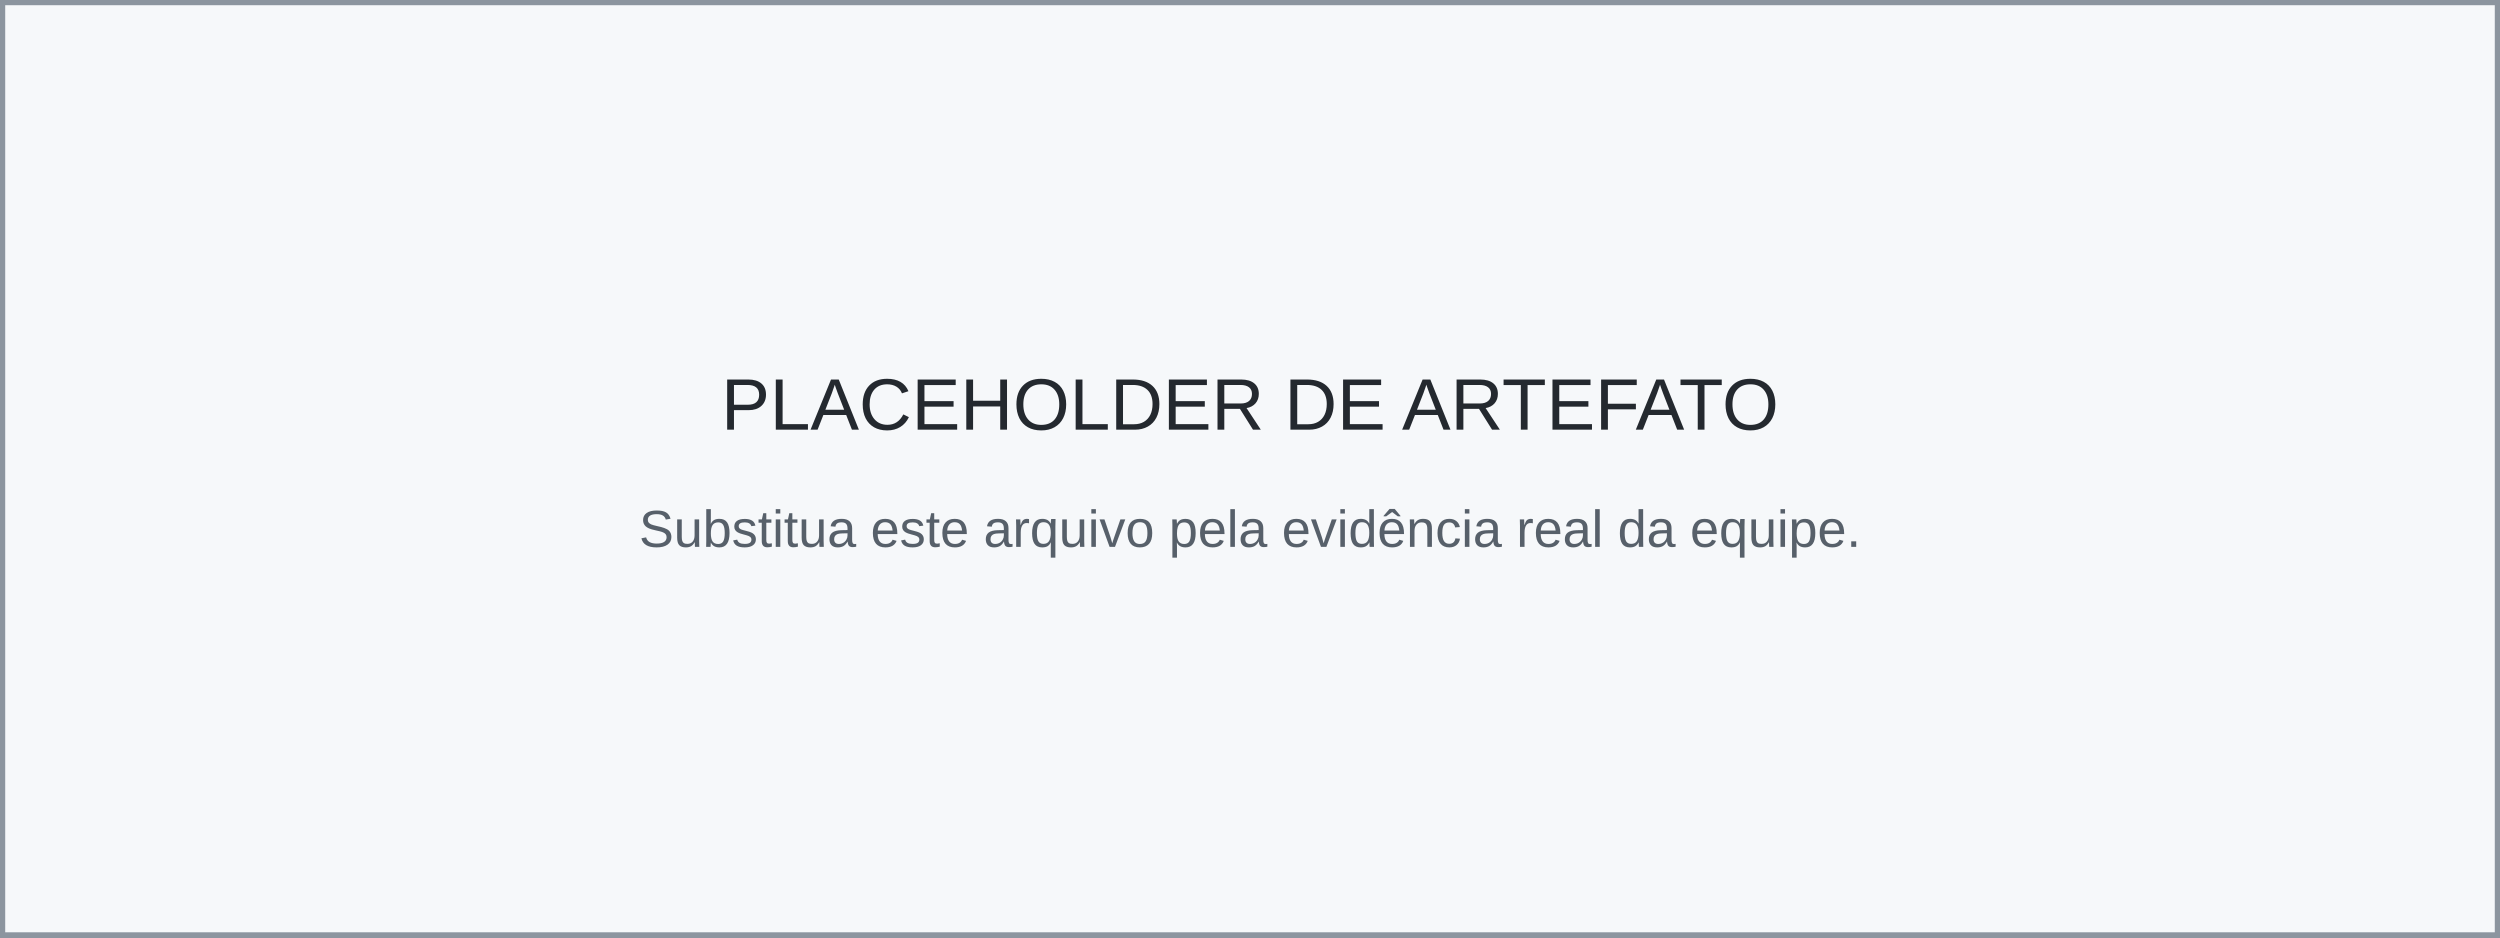
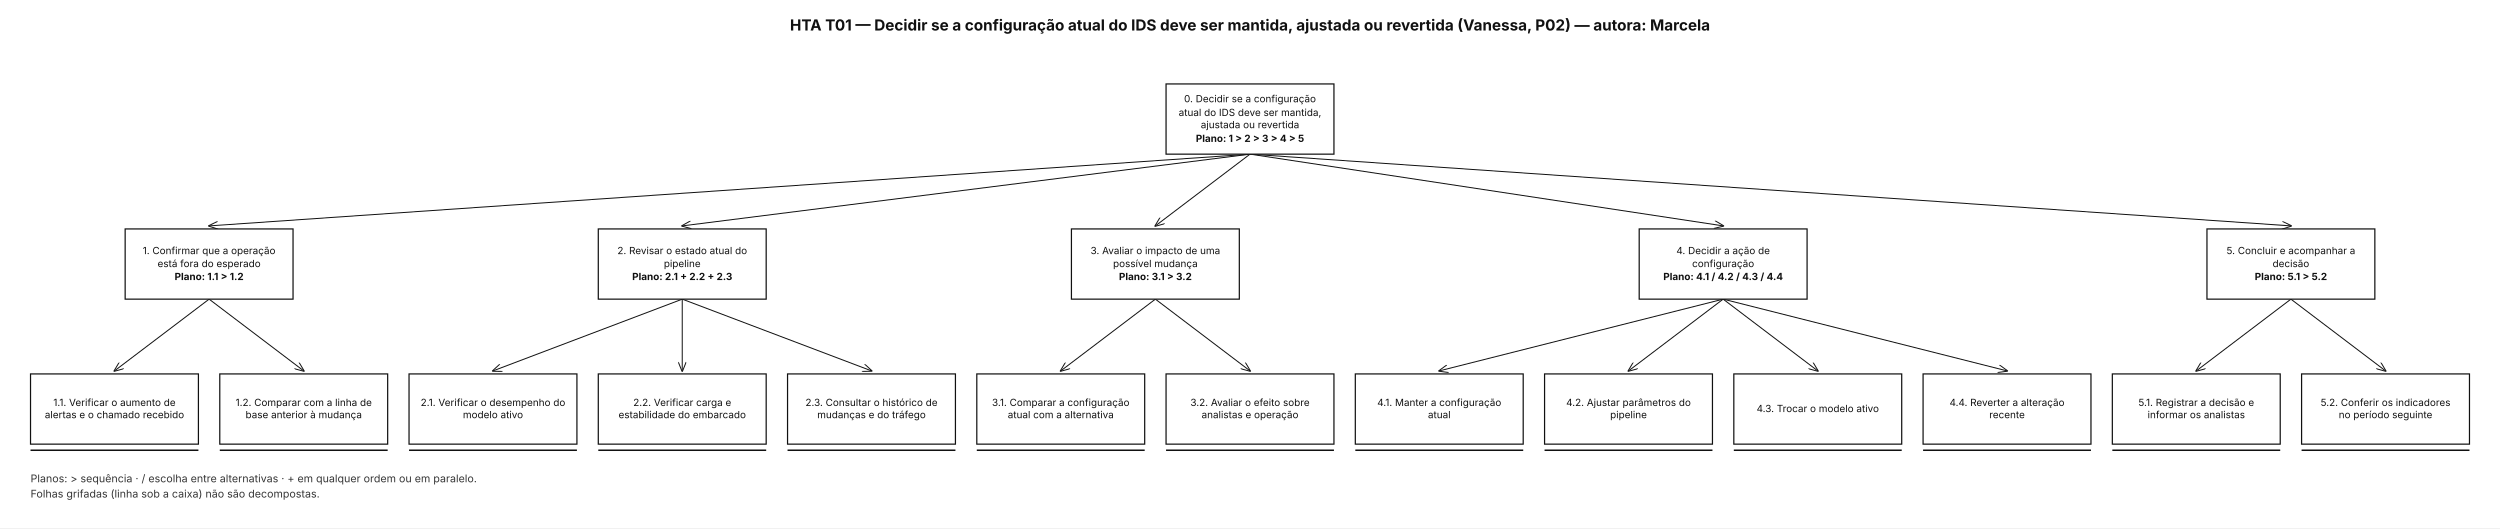
- <svg xmlns="http://www.w3.org/2000/svg" width="960" height="360" viewBox="0 0 960 360">
-   <rect width="100%" height="100%" fill="#f6f8fa" stroke="#8c959f" stroke-width="4" />
-   <text x="480" y="165" text-anchor="middle" font-family="Arial, sans-serif" font-size="28" fill="#24292f">PLACEHOLDER DE ARTEFATO</text>
-   <text x="480" y="210" text-anchor="middle" font-family="Arial, sans-serif" font-size="20" fill="#57606a">Substitua este arquivo pela evidência real da equipe.</text>
+ <svg xmlns="http://www.w3.org/2000/svg" width="3276" height="692" viewBox="0 0 3276 692">
+   <rect width="100%" height="100%" fill="white" />
+   <defs>
+     <marker id="a" markerWidth="10" markerHeight="8" refX="9" refY="4" orient="auto">
+       <path d="M0,0 L10,4 L0,8" fill="none" stroke="#111" />
+     </marker>
+   </defs>
+   <text x="1638" y="40" font-family="Inter, Arial, Helvetica, sans-serif" font-size="20" font-weight="bold" text-anchor="middle" fill="#111">HTA T01 — Decidir se a configuração atual do IDS deve ser mantida, ajustada ou revertida (Vanessa, P02) — autora: Marcela</text>
+   <line x1="1638" y1="202" x2="274" y2="296" stroke="#111" stroke-width="1.3" marker-end="url(#a)" />
+   <line x1="1638" y1="202" x2="894" y2="296" stroke="#111" stroke-width="1.3" marker-end="url(#a)" />
+   <line x1="1638" y1="202" x2="1514" y2="296" stroke="#111" stroke-width="1.3" marker-end="url(#a)" />
+   <line x1="1638" y1="202" x2="2258" y2="296" stroke="#111" stroke-width="1.3" marker-end="url(#a)" />
+   <line x1="1638" y1="202" x2="3002" y2="296" stroke="#111" stroke-width="1.3" marker-end="url(#a)" />
+   <rect x="1528" y="110" width="220" height="92" fill="white" stroke="#111" stroke-width="1.6" />
+   <text x="1638" y="134" font-family="Inter, Arial, Helvetica, sans-serif" font-size="13" font-weight="normal" text-anchor="middle" fill="#111">0. Decidir se a configuração</text>
+   <text x="1638" y="152" font-family="Inter, Arial, Helvetica, sans-serif" font-size="13" font-weight="normal" text-anchor="middle" fill="#111">atual do IDS deve ser mantida,</text>
+   <text x="1638" y="168" font-family="Inter, Arial, Helvetica, sans-serif" font-size="13" font-weight="normal" text-anchor="middle" fill="#111">ajustada ou revertida</text>
+   <text x="1638" y="186" font-family="Inter, Arial, Helvetica, sans-serif" font-size="13" font-weight="bold" text-anchor="middle" fill="#111">Plano: 1 &gt; 2 &gt; 3 &gt; 4 &gt; 5</text>
+   <line x1="274" y1="392" x2="150" y2="486" stroke="#111" stroke-width="1.3" marker-end="url(#a)" />
+   <line x1="274" y1="392" x2="398" y2="486" stroke="#111" stroke-width="1.3" marker-end="url(#a)" />
+   <rect x="164" y="300" width="220" height="92" fill="white" stroke="#111" stroke-width="1.6" />
+   <text x="274" y="333" font-family="Inter, Arial, Helvetica, sans-serif" font-size="13" font-weight="normal" text-anchor="middle" fill="#111">1. Confirmar que a operação</text>
+   <text x="274" y="350" font-family="Inter, Arial, Helvetica, sans-serif" font-size="13" font-weight="normal" text-anchor="middle" fill="#111">está fora do esperado</text>
+   <text x="274" y="367" font-family="Inter, Arial, Helvetica, sans-serif" font-size="13" font-weight="bold" text-anchor="middle" fill="#111">Plano: 1.1 &gt; 1.2</text>
+   <rect x="40" y="490" width="220" height="92" fill="white" stroke="#111" stroke-width="1.6" />
+   <text x="150" y="532" font-family="Inter, Arial, Helvetica, sans-serif" font-size="13" font-weight="normal" text-anchor="middle" fill="#111">1.1. Verificar o aumento de</text>
+   <text x="150" y="548" font-family="Inter, Arial, Helvetica, sans-serif" font-size="13" font-weight="normal" text-anchor="middle" fill="#111">alertas e o chamado recebido</text>
+   <line x1="40" y1="590" x2="260" y2="590" stroke="#111" stroke-width="2" />
+   <rect x="288" y="490" width="220" height="92" fill="white" stroke="#111" stroke-width="1.6" />
+   <text x="398" y="532" font-family="Inter, Arial, Helvetica, sans-serif" font-size="13" font-weight="normal" text-anchor="middle" fill="#111">1.2. Comparar com a linha de</text>
+   <text x="398" y="548" font-family="Inter, Arial, Helvetica, sans-serif" font-size="13" font-weight="normal" text-anchor="middle" fill="#111">base anterior à mudança</text>
+   <line x1="288" y1="590" x2="508" y2="590" stroke="#111" stroke-width="2" />
+   <line x1="894" y1="392" x2="646" y2="486" stroke="#111" stroke-width="1.3" marker-end="url(#a)" />
+   <line x1="894" y1="392" x2="894" y2="486" stroke="#111" stroke-width="1.3" marker-end="url(#a)" />
+   <line x1="894" y1="392" x2="1142" y2="486" stroke="#111" stroke-width="1.3" marker-end="url(#a)" />
+   <rect x="784" y="300" width="220" height="92" fill="white" stroke="#111" stroke-width="1.6" />
+   <text x="894" y="333" font-family="Inter, Arial, Helvetica, sans-serif" font-size="13" font-weight="normal" text-anchor="middle" fill="#111">2. Revisar o estado atual do</text>
+   <text x="894" y="350" font-family="Inter, Arial, Helvetica, sans-serif" font-size="13" font-weight="normal" text-anchor="middle" fill="#111">pipeline</text>
+   <text x="894" y="367" font-family="Inter, Arial, Helvetica, sans-serif" font-size="13" font-weight="bold" text-anchor="middle" fill="#111">Plano: 2.1 + 2.2 + 2.3</text>
+   <rect x="536" y="490" width="220" height="92" fill="white" stroke="#111" stroke-width="1.6" />
+   <text x="646" y="532" font-family="Inter, Arial, Helvetica, sans-serif" font-size="13" font-weight="normal" text-anchor="middle" fill="#111">2.1. Verificar o desempenho do</text>
+   <text x="646" y="548" font-family="Inter, Arial, Helvetica, sans-serif" font-size="13" font-weight="normal" text-anchor="middle" fill="#111">modelo ativo</text>
+   <line x1="536" y1="590" x2="756" y2="590" stroke="#111" stroke-width="2" />
+   <rect x="784" y="490" width="220" height="92" fill="white" stroke="#111" stroke-width="1.6" />
+   <text x="894" y="532" font-family="Inter, Arial, Helvetica, sans-serif" font-size="13" font-weight="normal" text-anchor="middle" fill="#111">2.2. Verificar carga e</text>
+   <text x="894" y="548" font-family="Inter, Arial, Helvetica, sans-serif" font-size="13" font-weight="normal" text-anchor="middle" fill="#111">estabilidade do embarcado</text>
+   <line x1="784" y1="590" x2="1004" y2="590" stroke="#111" stroke-width="2" />
+   <rect x="1032" y="490" width="220" height="92" fill="white" stroke="#111" stroke-width="1.6" />
+   <text x="1142" y="532" font-family="Inter, Arial, Helvetica, sans-serif" font-size="13" font-weight="normal" text-anchor="middle" fill="#111">2.3. Consultar o histórico de</text>
+   <text x="1142" y="548" font-family="Inter, Arial, Helvetica, sans-serif" font-size="13" font-weight="normal" text-anchor="middle" fill="#111">mudanças e do tráfego</text>
+   <line x1="1032" y1="590" x2="1252" y2="590" stroke="#111" stroke-width="2" />
+   <line x1="1514" y1="392" x2="1390" y2="486" stroke="#111" stroke-width="1.3" marker-end="url(#a)" />
+   <line x1="1514" y1="392" x2="1638" y2="486" stroke="#111" stroke-width="1.3" marker-end="url(#a)" />
+   <rect x="1404" y="300" width="220" height="92" fill="white" stroke="#111" stroke-width="1.6" />
+   <text x="1514" y="333" font-family="Inter, Arial, Helvetica, sans-serif" font-size="13" font-weight="normal" text-anchor="middle" fill="#111">3. Avaliar o impacto de uma</text>
+   <text x="1514" y="350" font-family="Inter, Arial, Helvetica, sans-serif" font-size="13" font-weight="normal" text-anchor="middle" fill="#111">possível mudança</text>
+   <text x="1514" y="367" font-family="Inter, Arial, Helvetica, sans-serif" font-size="13" font-weight="bold" text-anchor="middle" fill="#111">Plano: 3.1 &gt; 3.2</text>
+   <rect x="1280" y="490" width="220" height="92" fill="white" stroke="#111" stroke-width="1.6" />
+   <text x="1390" y="532" font-family="Inter, Arial, Helvetica, sans-serif" font-size="13" font-weight="normal" text-anchor="middle" fill="#111">3.1. Comparar a configuração</text>
+   <text x="1390" y="548" font-family="Inter, Arial, Helvetica, sans-serif" font-size="13" font-weight="normal" text-anchor="middle" fill="#111">atual com a alternativa</text>
+   <line x1="1280" y1="590" x2="1500" y2="590" stroke="#111" stroke-width="2" />
+   <rect x="1528" y="490" width="220" height="92" fill="white" stroke="#111" stroke-width="1.6" />
+   <text x="1638" y="532" font-family="Inter, Arial, Helvetica, sans-serif" font-size="13" font-weight="normal" text-anchor="middle" fill="#111">3.2. Avaliar o efeito sobre</text>
+   <text x="1638" y="548" font-family="Inter, Arial, Helvetica, sans-serif" font-size="13" font-weight="normal" text-anchor="middle" fill="#111">analistas e operação</text>
+   <line x1="1528" y1="590" x2="1748" y2="590" stroke="#111" stroke-width="2" />
+   <line x1="2258" y1="392" x2="1886" y2="486" stroke="#111" stroke-width="1.3" marker-end="url(#a)" />
+   <line x1="2258" y1="392" x2="2134" y2="486" stroke="#111" stroke-width="1.3" marker-end="url(#a)" />
+   <line x1="2258" y1="392" x2="2382" y2="486" stroke="#111" stroke-width="1.3" marker-end="url(#a)" />
+   <line x1="2258" y1="392" x2="2630" y2="486" stroke="#111" stroke-width="1.3" marker-end="url(#a)" />
+   <rect x="2148" y="300" width="220" height="92" fill="white" stroke="#111" stroke-width="1.6" />
+   <text x="2258" y="333" font-family="Inter, Arial, Helvetica, sans-serif" font-size="13" font-weight="normal" text-anchor="middle" fill="#111">4. Decidir a ação de</text>
+   <text x="2258" y="350" font-family="Inter, Arial, Helvetica, sans-serif" font-size="13" font-weight="normal" text-anchor="middle" fill="#111">configuração</text>
+   <text x="2258" y="367" font-family="Inter, Arial, Helvetica, sans-serif" font-size="13" font-weight="bold" text-anchor="middle" fill="#111">Plano: 4.1 / 4.2 / 4.3 / 4.4</text>
+   <rect x="1776" y="490" width="220" height="92" fill="white" stroke="#111" stroke-width="1.6" />
+   <text x="1886" y="532" font-family="Inter, Arial, Helvetica, sans-serif" font-size="13" font-weight="normal" text-anchor="middle" fill="#111">4.1. Manter a configuração</text>
+   <text x="1886" y="548" font-family="Inter, Arial, Helvetica, sans-serif" font-size="13" font-weight="normal" text-anchor="middle" fill="#111">atual</text>
+   <line x1="1776" y1="590" x2="1996" y2="590" stroke="#111" stroke-width="2" />
+   <rect x="2024" y="490" width="220" height="92" fill="white" stroke="#111" stroke-width="1.6" />
+   <text x="2134" y="532" font-family="Inter, Arial, Helvetica, sans-serif" font-size="13" font-weight="normal" text-anchor="middle" fill="#111">4.2. Ajustar parâmetros do</text>
+   <text x="2134" y="548" font-family="Inter, Arial, Helvetica, sans-serif" font-size="13" font-weight="normal" text-anchor="middle" fill="#111">pipeline</text>
+   <line x1="2024" y1="590" x2="2244" y2="590" stroke="#111" stroke-width="2" />
+   <rect x="2272" y="490" width="220" height="92" fill="white" stroke="#111" stroke-width="1.6" />
+   <text x="2382" y="540" font-family="Inter, Arial, Helvetica, sans-serif" font-size="13" font-weight="normal" text-anchor="middle" fill="#111">4.3. Trocar o modelo ativo</text>
+   <line x1="2272" y1="590" x2="2492" y2="590" stroke="#111" stroke-width="2" />
+   <rect x="2520" y="490" width="220" height="92" fill="white" stroke="#111" stroke-width="1.6" />
+   <text x="2630" y="532" font-family="Inter, Arial, Helvetica, sans-serif" font-size="13" font-weight="normal" text-anchor="middle" fill="#111">4.4. Reverter a alteração</text>
+   <text x="2630" y="548" font-family="Inter, Arial, Helvetica, sans-serif" font-size="13" font-weight="normal" text-anchor="middle" fill="#111">recente</text>
+   <line x1="2520" y1="590" x2="2740" y2="590" stroke="#111" stroke-width="2" />
+   <line x1="3002" y1="392" x2="2878" y2="486" stroke="#111" stroke-width="1.3" marker-end="url(#a)" />
+   <line x1="3002" y1="392" x2="3126" y2="486" stroke="#111" stroke-width="1.3" marker-end="url(#a)" />
+   <rect x="2892" y="300" width="220" height="92" fill="white" stroke="#111" stroke-width="1.6" />
+   <text x="3002" y="333" font-family="Inter, Arial, Helvetica, sans-serif" font-size="13" font-weight="normal" text-anchor="middle" fill="#111">5. Concluir e acompanhar a</text>
+   <text x="3002" y="350" font-family="Inter, Arial, Helvetica, sans-serif" font-size="13" font-weight="normal" text-anchor="middle" fill="#111">decisão</text>
+   <text x="3002" y="367" font-family="Inter, Arial, Helvetica, sans-serif" font-size="13" font-weight="bold" text-anchor="middle" fill="#111">Plano: 5.1 &gt; 5.2</text>
+   <rect x="2768" y="490" width="220" height="92" fill="white" stroke="#111" stroke-width="1.6" />
+   <text x="2878" y="532" font-family="Inter, Arial, Helvetica, sans-serif" font-size="13" font-weight="normal" text-anchor="middle" fill="#111">5.1. Registrar a decisão e</text>
+   <text x="2878" y="548" font-family="Inter, Arial, Helvetica, sans-serif" font-size="13" font-weight="normal" text-anchor="middle" fill="#111">informar os analistas</text>
+   <line x1="2768" y1="590" x2="2988" y2="590" stroke="#111" stroke-width="2" />
+   <rect x="3016" y="490" width="220" height="92" fill="white" stroke="#111" stroke-width="1.6" />
+   <text x="3126" y="532" font-family="Inter, Arial, Helvetica, sans-serif" font-size="13" font-weight="normal" text-anchor="middle" fill="#111">5.2. Conferir os indicadores</text>
+   <text x="3126" y="548" font-family="Inter, Arial, Helvetica, sans-serif" font-size="13" font-weight="normal" text-anchor="middle" fill="#111">no período seguinte</text>
+   <line x1="3016" y1="590" x2="3236" y2="590" stroke="#111" stroke-width="2" />
+   <text x="40" y="632" font-family="Inter, Arial, Helvetica, sans-serif" font-size="14" fill="#333">Planos:  &gt;  sequência   ·   /  escolha entre alternativas   ·   +  em qualquer ordem ou em paralelo.</text>
+   <text x="40" y="652" font-family="Inter, Arial, Helvetica, sans-serif" font-size="14" fill="#333">Folhas grifadas (linha sob a caixa) não são decompostas.</text>
</svg>
